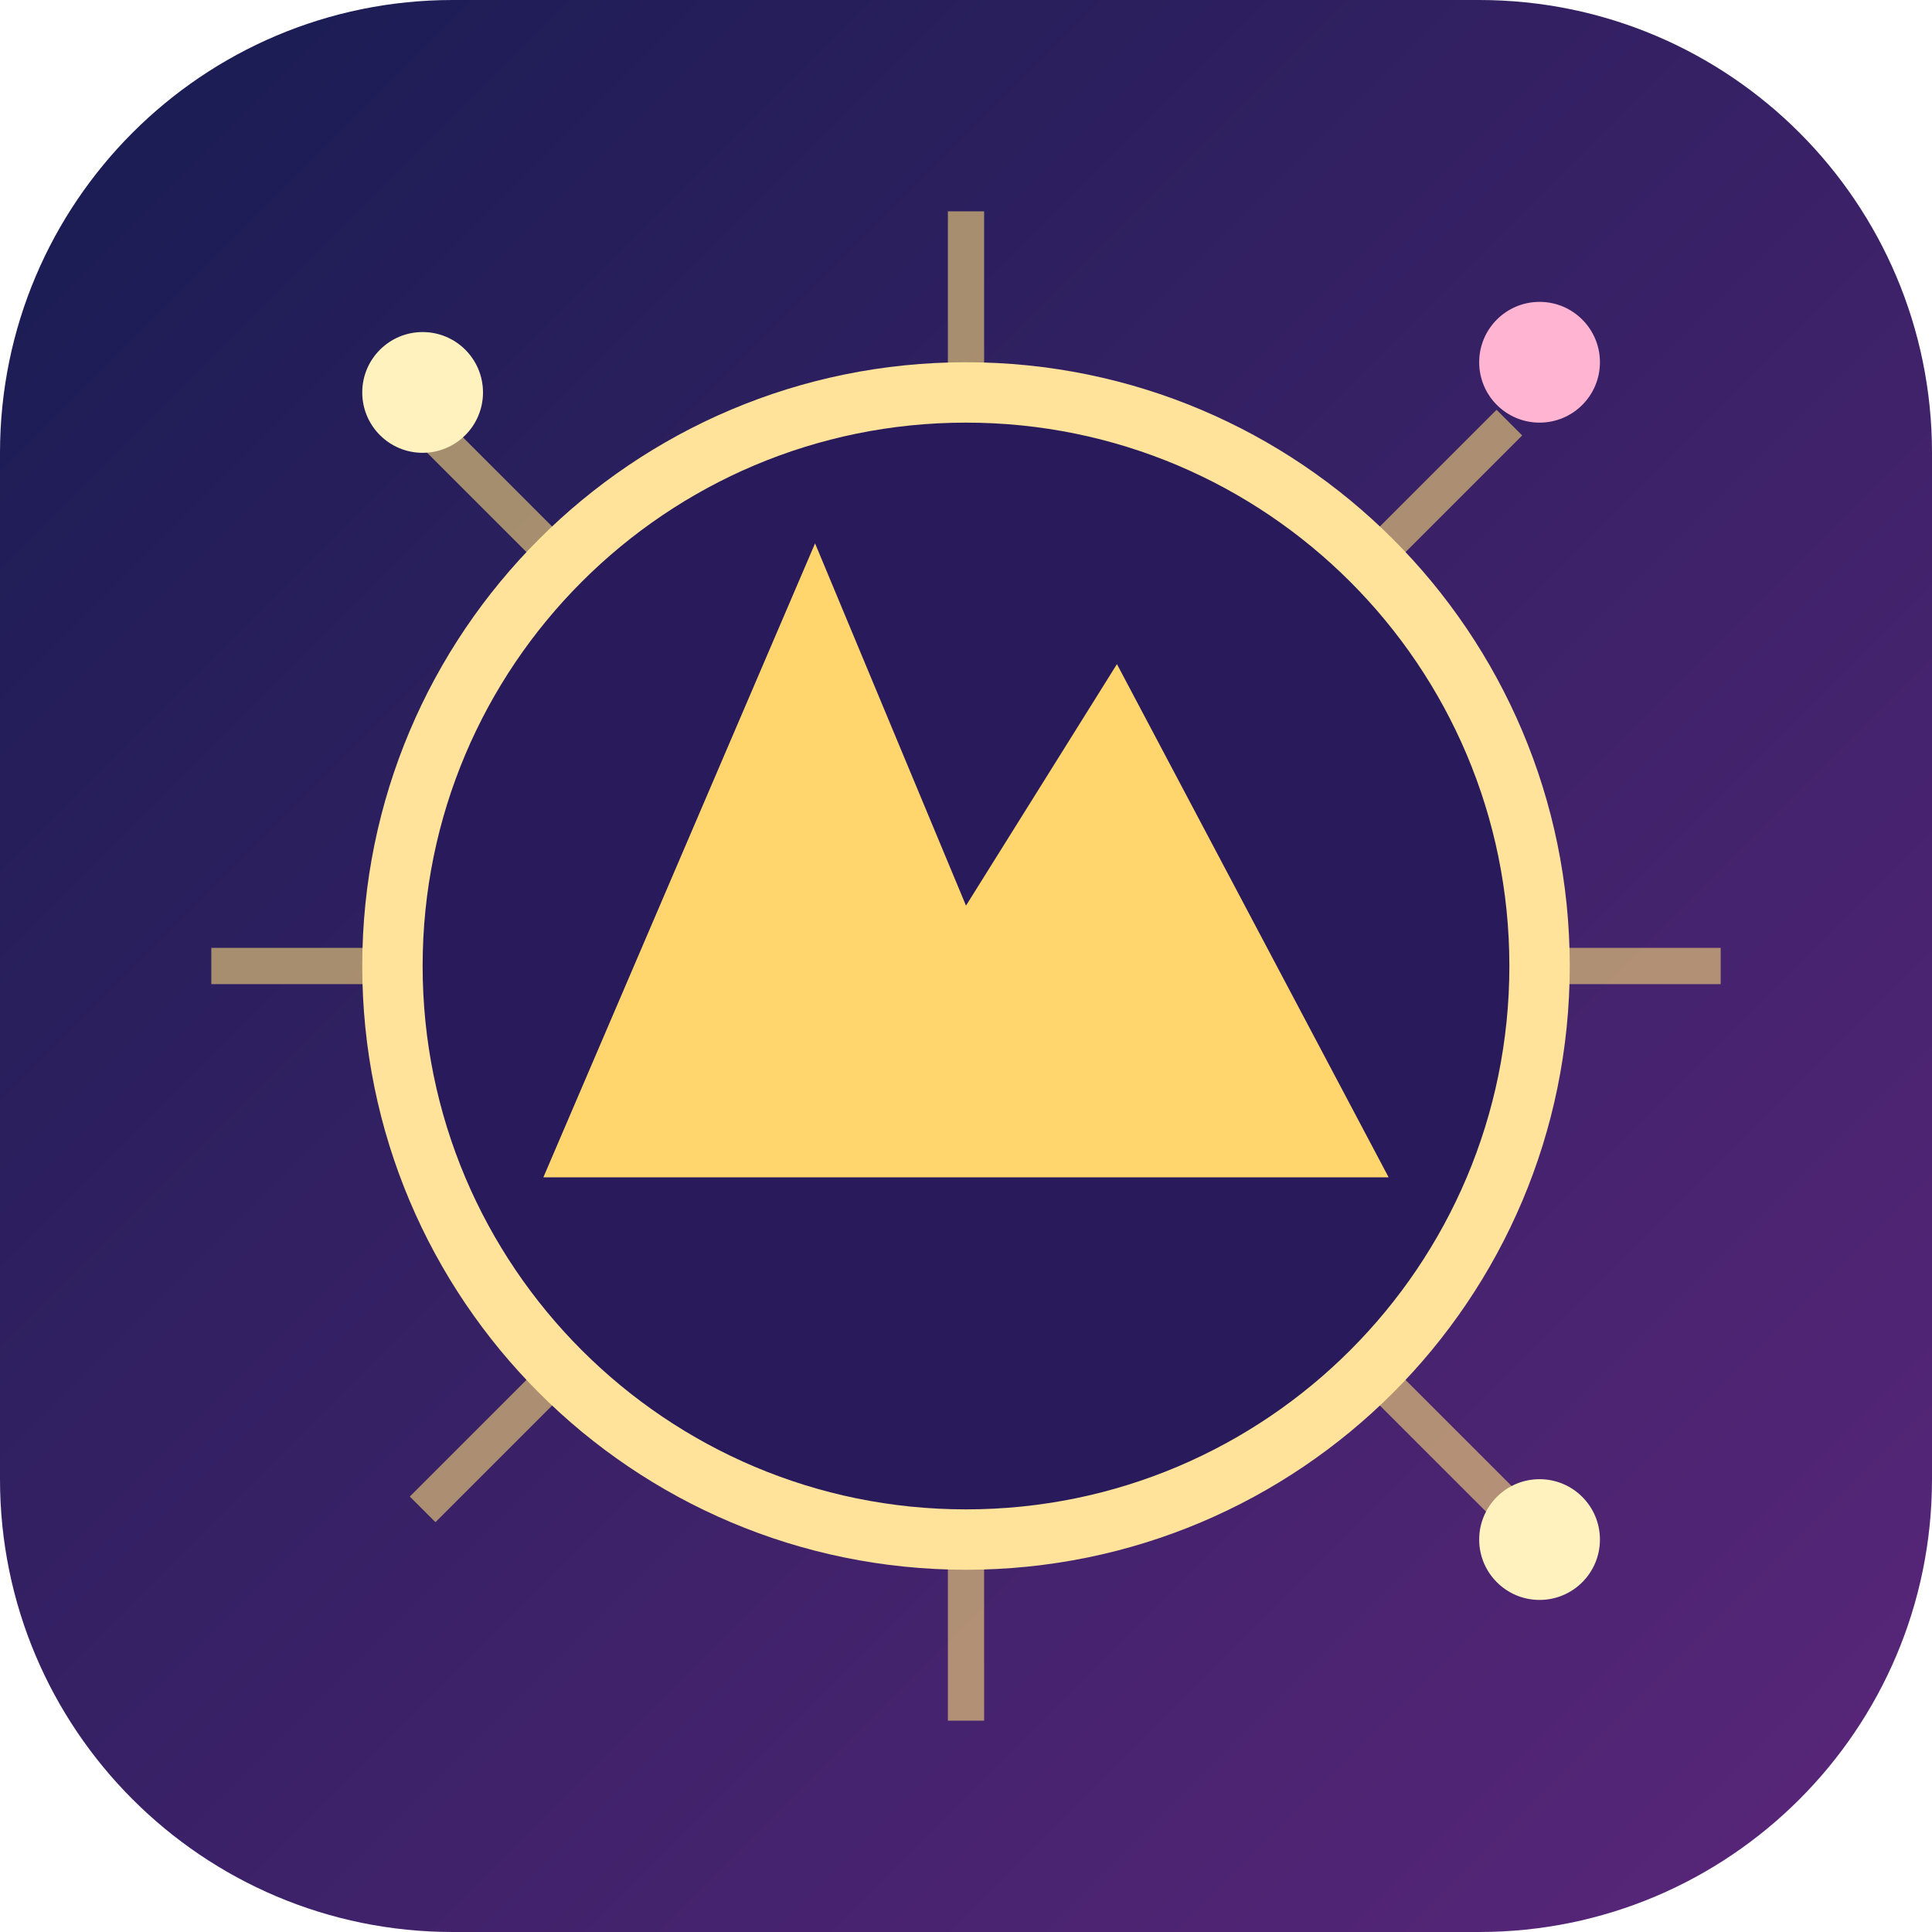
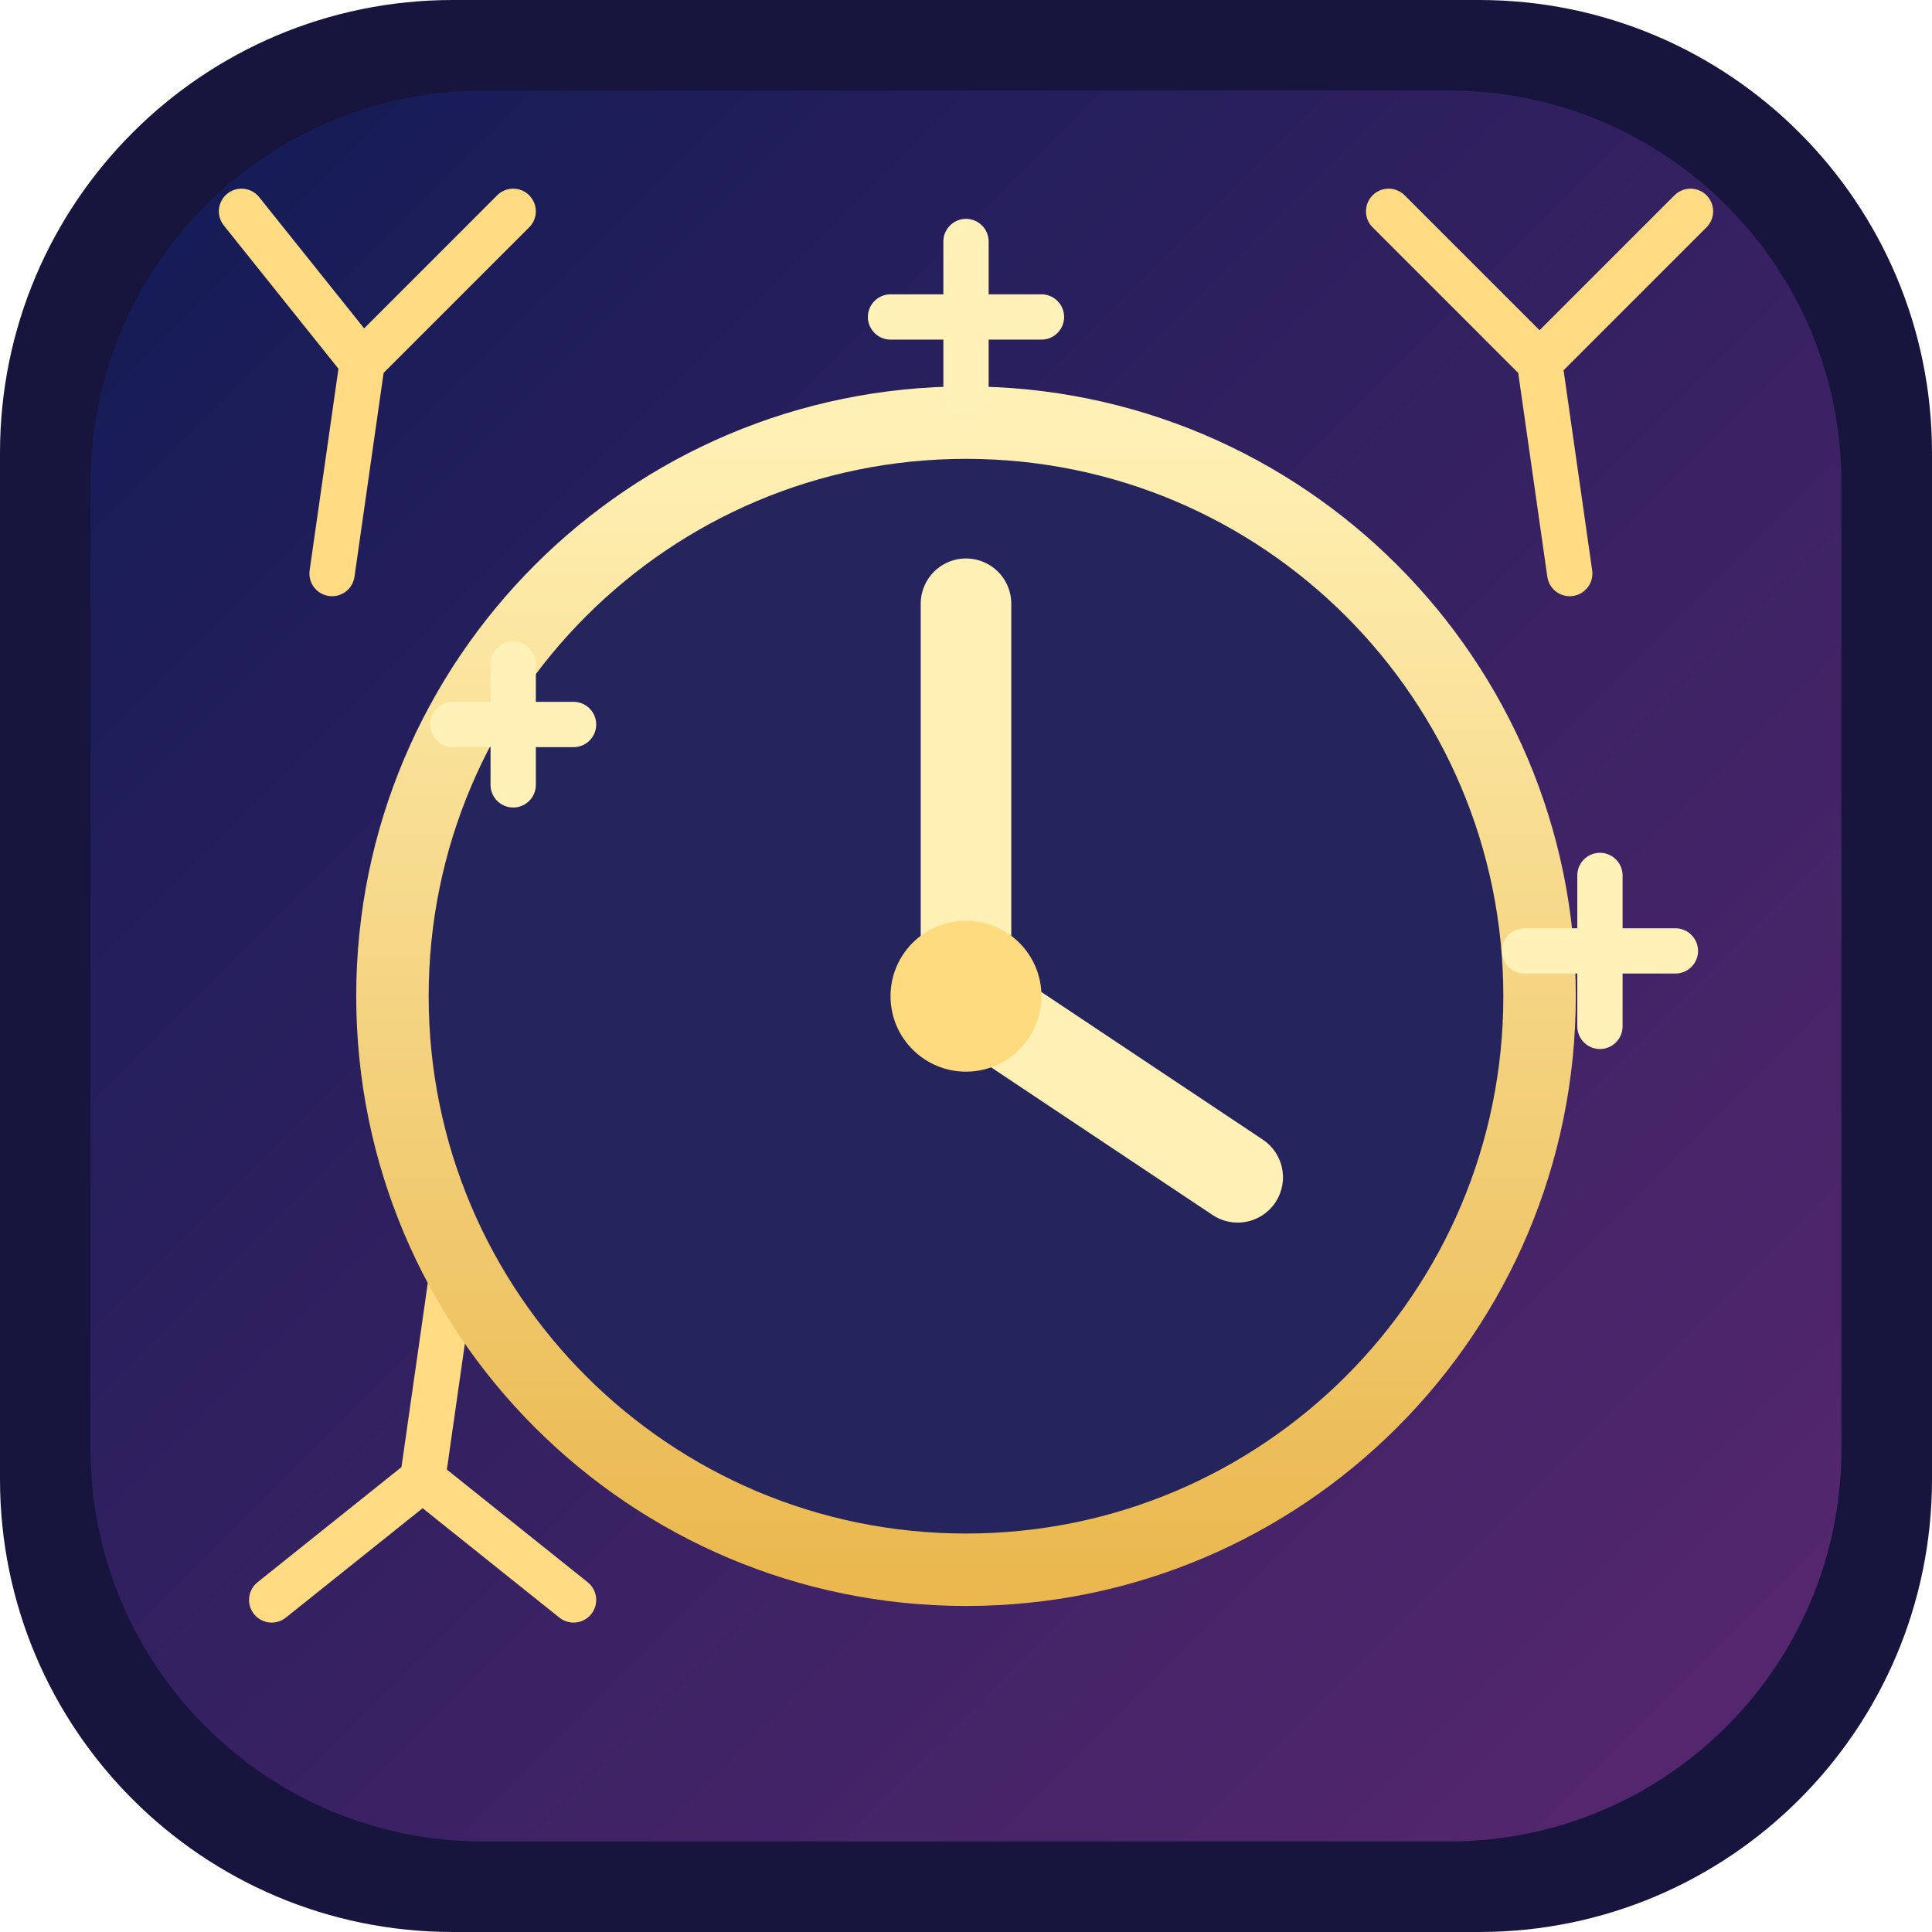
<svg xmlns="http://www.w3.org/2000/svg" viewBox="0 0 64 64">
  <defs>
-     <linearGradient id="g" x2="1" y2="1">
-       <stop stop-color="#171c52" />
-       <stop offset="1" stop-color="#5b267b" />
+     <linearGradient id="bg" x1="0" y1="0" x2="1" y2="1">
+       <stop stop-color="#111b55" />
+       <stop offset="1" stop-color="#59276f" />
+     </linearGradient>
+     <linearGradient id="gold" x1="0" y1="0" x2="0" y2="1">
+       <stop stop-color="#fff1b5" />
+       <stop offset="1" stop-color="#eab84f" />
    </linearGradient>
  </defs>
-   <rect width="64" height="64" rx="15" fill="url(#g)" />
-   <path d="M32 7v50M7 32h50M14 14l36 36M50 14 14 50" stroke="#f8d879" stroke-width="1.2" opacity=".6" />
-   <circle cx="32" cy="32" r="19" fill="#291b5b" stroke="#ffe39a" stroke-width="2" />
-   <path d="M18 39 27 18l5 12 5-8 9 17z" fill="#ffd66d" />
-   <circle cx="14" cy="13" r="2" fill="#fff2bf" />
-   <circle cx="51" cy="12" r="2" fill="#ffb5d1" />
-   <circle cx="51" cy="51" r="2" fill="#fff2bf" />
+   <rect width="64" height="64" rx="15" fill="#17153d" />
+   <rect x="3" y="3" width="58" height="58" rx="13" fill="url(#bg)" />
+   <path d="M12 12 8 7m4 5 5-5m-5 5-1 7m40-7 5-5m-5 5-5-5m5 5 1 7M14 49l-5 4m5-4 5 4m-5-4 1-7" stroke="#ffdc84" stroke-width="1.5" stroke-linecap="round" />
+   <circle cx="32" cy="33" r="19" fill="#25245d" stroke="url(#gold)" stroke-width="2.4" />
+   <path d="M32 20v13l9 6" fill="none" stroke="#fff0b6" stroke-width="3" stroke-linecap="round" stroke-linejoin="round" />
+   <path d="M32 8v5m-2.5-2.5h5M53 29v5m-2.5-2.5h5M17 22v4m-2-2h4" stroke="#fff1b8" stroke-width="1.5" stroke-linecap="round" />
+   <circle cx="32" cy="33" r="2.5" fill="#ffdb80" />
</svg>
